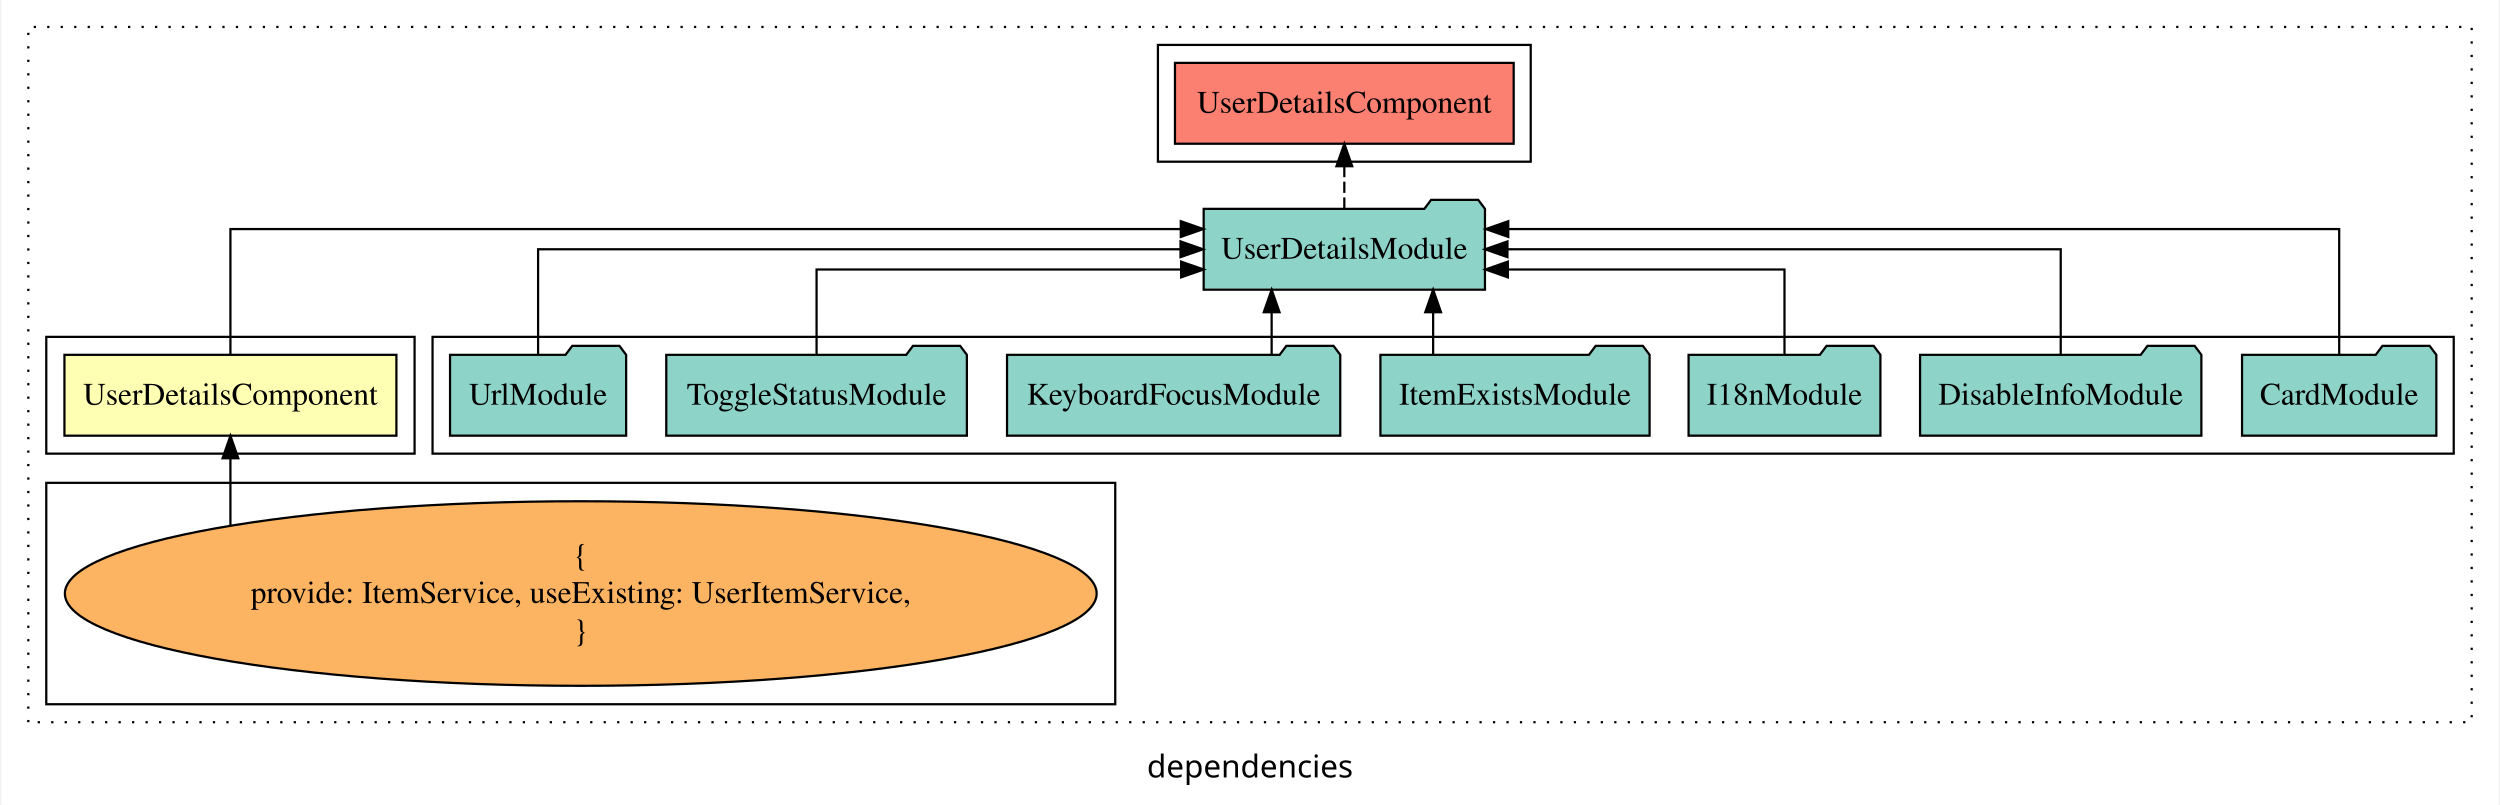
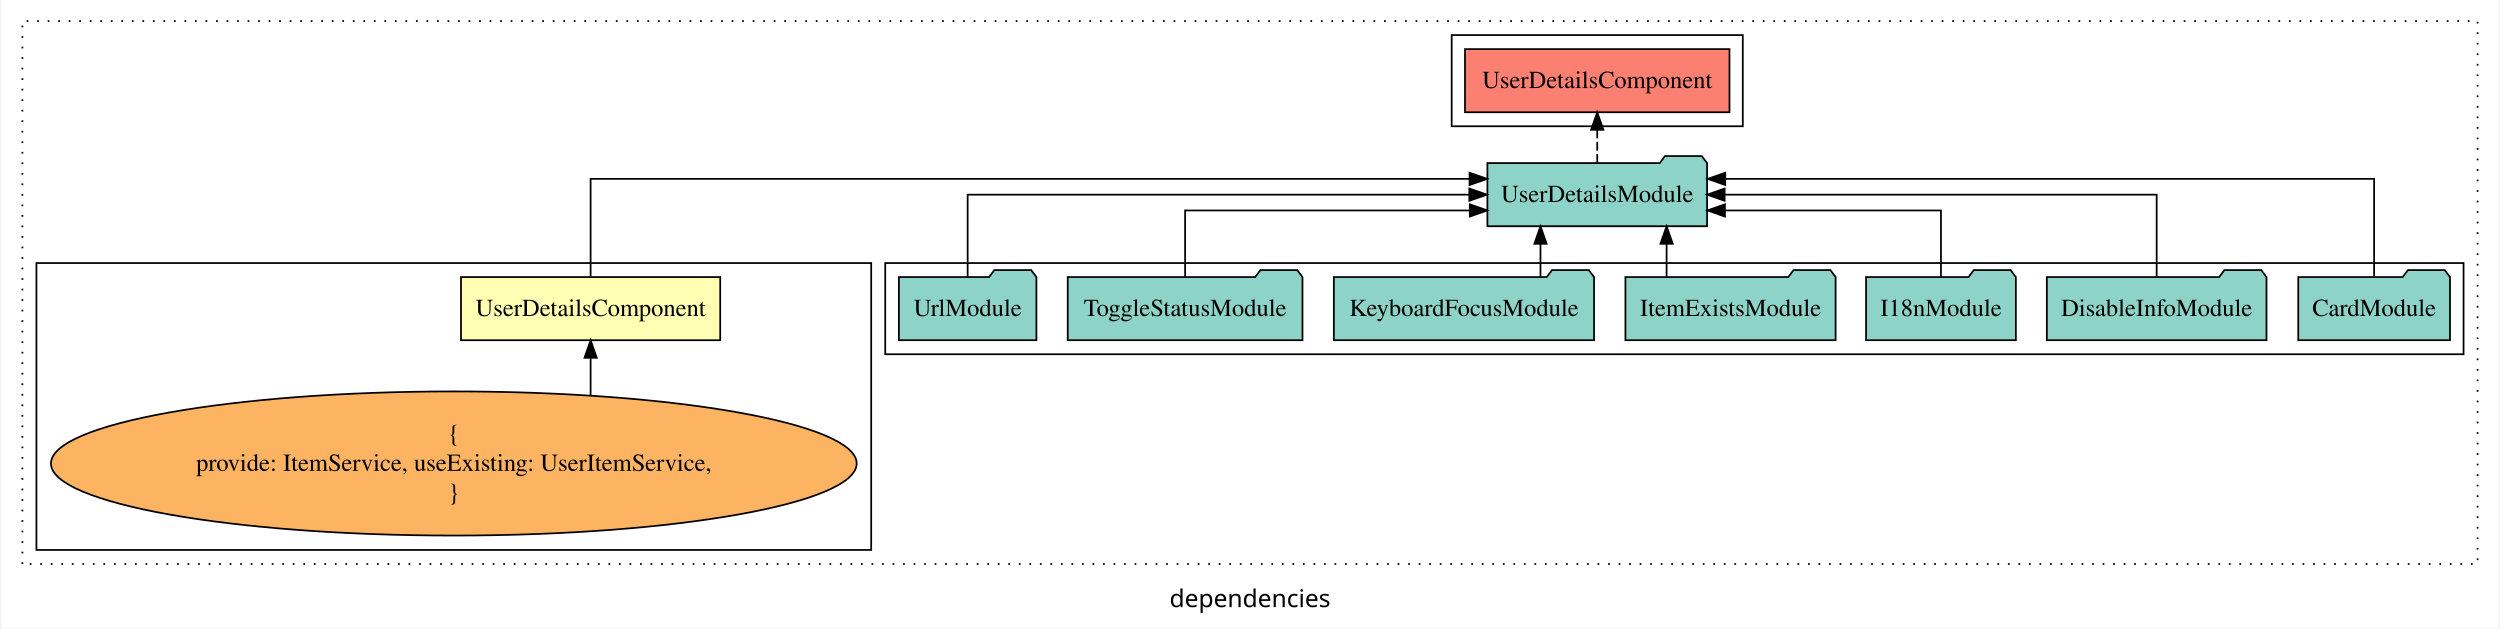
- <svg xmlns="http://www.w3.org/2000/svg" width="1112pt" height="358pt" viewBox="0.00 0.00 1112.00 358.39">
+ <svg xmlns="http://www.w3.org/2000/svg" width="1424pt" height="358pt" viewBox="0.00 0.00 1424.00 358.39">
  <g id="graph0" class="graph" transform="scale(1 1) rotate(0) translate(4 354.39)">
-     <polygon fill="white" stroke="transparent" points="-4,4 -4,-354.39 1108,-354.39 1108,4 -4,4" />
-     <text text-anchor="middle" x="552" y="-8.2" font-family="sans-serif" font-size="14.00">dependencies</text>
+     <polygon fill="white" stroke="transparent" points="-4,4 -4,-354.39 1420,-354.39 1420,4 -4,4" />
+     <text text-anchor="middle" x="708" y="-8.2" font-family="sans-serif" font-size="14.00">dependencies</text>
    <g id="clust1" class="cluster">
-       <polygon fill="none" stroke="black" stroke-dasharray="1,5" points="8,-32.8 8,-342.39 1096,-342.39 1096,-32.8 8,-32.8" />
-     </g>
-     <g id="clust2" class="cluster">
-       <polygon fill="none" stroke="black" points="16,-152.39 16,-204.39 180,-204.39 180,-152.39 16,-152.39" />
+       <polygon fill="none" stroke="black" stroke-dasharray="1,5" points="8,-32.8 8,-342.39 1408,-342.39 1408,-32.8 8,-32.8" />
    </g>
    <g id="clust4" class="cluster">
-       <polygon fill="none" stroke="black" points="188,-152.39 188,-204.39 1088,-204.39 1088,-152.39 188,-152.39" />
+       <polygon fill="none" stroke="black" points="500,-152.39 500,-204.39 1400,-204.39 1400,-152.39 500,-152.39" />
    </g>
    <g id="clust3" class="cluster">
-       <polygon fill="none" stroke="black" points="16,-40.8 16,-139.39 492,-139.39 492,-40.8 16,-40.8" />
+       <polygon fill="none" stroke="black" points="16,-40.8 16,-204.39 492,-204.39 492,-40.8 16,-40.8" />
    </g>
    <g id="clust5" class="cluster">
-       <polygon fill="none" stroke="black" points="511,-282.39 511,-334.39 677,-334.39 677,-282.39 511,-282.39" />
+       <polygon fill="none" stroke="black" points="823,-282.39 823,-334.39 989,-334.39 989,-282.39 823,-282.39" />
    </g>
    <g id="node1" class="node">
-       <polygon fill="#ffffb3" stroke="black" points="171.91,-196.39 24.09,-196.39 24.09,-160.39 171.91,-160.39 171.91,-196.39" />
-       <text text-anchor="middle" x="98" y="-174.19" font-family="Times,serif" font-size="14.00">UserDetailsComponent</text>
+       <polygon fill="#ffffb3" stroke="black" points="405.91,-196.39 258.09,-196.39 258.09,-160.39 405.91,-160.39 405.91,-196.39" />
+       <text text-anchor="middle" x="332" y="-174.19" font-family="Times,serif" font-size="14.00">UserDetailsComponent</text>
    </g>
    <g id="node2" class="node">
-       <polygon fill="#8dd3c7" stroke="black" points="656.63,-261.39 653.63,-265.39 632.63,-265.39 629.63,-261.39 531.37,-261.39 531.37,-225.39 656.63,-225.39 656.63,-261.39" />
-       <text text-anchor="middle" x="594" y="-239.19" font-family="Times,serif" font-size="14.00">UserDetailsModule</text>
+       <polygon fill="#8dd3c7" stroke="black" points="968.63,-261.39 965.63,-265.39 944.63,-265.39 941.63,-261.39 843.37,-261.39 843.37,-225.39 968.63,-225.39 968.63,-261.39" />
+       <text text-anchor="middle" x="906" y="-239.19" font-family="Times,serif" font-size="14.00">UserDetailsModule</text>
    </g>
    <g id="edge1" class="edge">
-       <path fill="none" stroke="black" d="M98,-196.68C98,-218.6 98,-252.39 98,-252.39 98,-252.39 521.18,-252.39 521.18,-252.39" />
-       <polygon fill="black" stroke="black" points="521.18,-255.89 531.18,-252.39 521.18,-248.89 521.18,-255.89" />
+       <path fill="none" stroke="black" d="M332,-196.68C332,-218.6 332,-252.39 332,-252.39 332,-252.39 833.2,-252.39 833.2,-252.39" />
+       <polygon fill="black" stroke="black" points="833.2,-255.89 843.2,-252.39 833.2,-248.89 833.2,-255.89" />
    </g>
    <g id="node11" class="node">
-       <polygon fill="#fb8072" stroke="black" points="669.41,-326.39 518.59,-326.39 518.59,-290.39 669.41,-290.39 669.41,-326.39" />
-       <text text-anchor="middle" x="594" y="-304.19" font-family="Times,serif" font-size="14.00">UserDetailsComponent </text>
+       <polygon fill="#fb8072" stroke="black" points="981.41,-326.39 830.59,-326.39 830.59,-290.39 981.41,-290.39 981.41,-326.39" />
+       <text text-anchor="middle" x="906" y="-304.19" font-family="Times,serif" font-size="14.00">UserDetailsComponent </text>
    </g>
    <g id="edge10" class="edge">
-       <path fill="none" stroke="black" stroke-dasharray="5,2" d="M594,-261.5C594,-261.5 594,-280.38 594,-280.38" />
-       <polygon fill="black" stroke="black" points="590.5,-280.38 594,-290.38 597.5,-280.38 590.5,-280.38" />
+       <path fill="none" stroke="black" stroke-dasharray="5,2" d="M906,-261.5C906,-261.5 906,-280.38 906,-280.38" />
+       <polygon fill="black" stroke="black" points="902.5,-280.38 906,-290.38 909.5,-280.38 902.5,-280.38" />
    </g>
    <g id="node3" class="node">
      <ellipse fill="#fdb462" stroke="black" cx="254" cy="-90.1" rx="229.72" ry="41.09" />
      <text text-anchor="middle" x="254" y="-102.7" font-family="Times,serif" font-size="14.00">{</text>
      <text text-anchor="middle" x="254" y="-85.9" font-family="Times,serif" font-size="14.00">    provide: ItemService, useExisting: UserItemService,</text>
      <text text-anchor="middle" x="254" y="-69.1" font-family="Times,serif" font-size="14.00">}</text>
    </g>
    <g id="edge2" class="edge">
-       <path fill="none" stroke="black" d="M98,-120.48C98,-120.48 98,-150.32 98,-150.32" />
-       <polygon fill="black" stroke="black" points="94.5,-150.32 98,-160.32 101.5,-150.32 94.5,-150.32" />
+       <path fill="none" stroke="black" d="M332,-129.08C332,-129.08 332,-150.36 332,-150.36" />
+       <polygon fill="black" stroke="black" points="328.5,-150.36 332,-160.36 335.5,-150.36 328.5,-150.36" />
    </g>
    <g id="node4" class="node">
-       <polygon fill="#8dd3c7" stroke="black" points="1080.26,-196.39 1077.26,-200.39 1056.26,-200.39 1053.26,-196.39 993.74,-196.39 993.74,-160.39 1080.26,-160.39 1080.26,-196.39" />
-       <text text-anchor="middle" x="1037" y="-174.19" font-family="Times,serif" font-size="14.00">CardModule</text>
+       <polygon fill="#8dd3c7" stroke="black" points="1392.26,-196.39 1389.26,-200.39 1368.26,-200.39 1365.26,-196.39 1305.74,-196.39 1305.74,-160.39 1392.26,-160.39 1392.26,-196.39" />
+       <text text-anchor="middle" x="1349" y="-174.19" font-family="Times,serif" font-size="14.00">CardModule</text>
    </g>
    <g id="edge3" class="edge">
-       <path fill="none" stroke="black" d="M1037,-196.68C1037,-218.6 1037,-252.39 1037,-252.39 1037,-252.39 667,-252.39 667,-252.39" />
-       <polygon fill="black" stroke="black" points="667,-248.89 657,-252.39 667,-255.89 667,-248.89" />
+       <path fill="none" stroke="black" d="M1349,-196.68C1349,-218.6 1349,-252.39 1349,-252.39 1349,-252.39 979,-252.39 979,-252.39" />
+       <polygon fill="black" stroke="black" points="979,-248.89 969,-252.39 979,-255.89 979,-248.89" />
    </g>
    <g id="node5" class="node">
-       <polygon fill="#8dd3c7" stroke="black" points="975.63,-196.39 972.63,-200.39 951.63,-200.39 948.63,-196.39 850.37,-196.39 850.37,-160.39 975.63,-160.39 975.63,-196.39" />
-       <text text-anchor="middle" x="913" y="-174.19" font-family="Times,serif" font-size="14.00">DisableInfoModule</text>
+       <polygon fill="#8dd3c7" stroke="black" points="1287.63,-196.39 1284.63,-200.39 1263.63,-200.39 1260.63,-196.39 1162.37,-196.39 1162.37,-160.39 1287.63,-160.39 1287.63,-196.39" />
+       <text text-anchor="middle" x="1225" y="-174.19" font-family="Times,serif" font-size="14.00">DisableInfoModule</text>
    </g>
    <g id="edge4" class="edge">
-       <path fill="none" stroke="black" d="M913,-196.5C913,-215.73 913,-243.39 913,-243.39 913,-243.39 666.64,-243.39 666.64,-243.39" />
-       <polygon fill="black" stroke="black" points="666.64,-239.89 656.64,-243.39 666.64,-246.89 666.64,-239.89" />
+       <path fill="none" stroke="black" d="M1225,-196.5C1225,-215.73 1225,-243.39 1225,-243.39 1225,-243.39 978.64,-243.39 978.64,-243.39" />
+       <polygon fill="black" stroke="black" points="978.64,-239.89 968.64,-243.39 978.64,-246.89 978.64,-239.89" />
    </g>
    <g id="node6" class="node">
-       <polygon fill="#8dd3c7" stroke="black" points="832.71,-196.39 829.71,-200.39 808.71,-200.39 805.71,-196.39 747.29,-196.39 747.29,-160.39 832.71,-160.39 832.71,-196.39" />
-       <text text-anchor="middle" x="790" y="-174.19" font-family="Times,serif" font-size="14.00">I18nModule</text>
+       <polygon fill="#8dd3c7" stroke="black" points="1144.71,-196.39 1141.71,-200.39 1120.71,-200.39 1117.71,-196.39 1059.29,-196.39 1059.29,-160.39 1144.71,-160.39 1144.71,-196.39" />
+       <text text-anchor="middle" x="1102" y="-174.19" font-family="Times,serif" font-size="14.00">I18nModule</text>
    </g>
    <g id="edge5" class="edge">
-       <path fill="none" stroke="black" d="M790,-196.42C790,-212.79 790,-234.39 790,-234.39 790,-234.39 666.82,-234.39 666.82,-234.39" />
-       <polygon fill="black" stroke="black" points="666.82,-230.89 656.82,-234.39 666.82,-237.89 666.82,-230.89" />
+       <path fill="none" stroke="black" d="M1102,-196.42C1102,-212.79 1102,-234.39 1102,-234.39 1102,-234.39 978.82,-234.39 978.82,-234.39" />
+       <polygon fill="black" stroke="black" points="978.82,-230.89 968.82,-234.39 978.82,-237.89 978.82,-230.89" />
    </g>
    <g id="node7" class="node">
-       <polygon fill="#8dd3c7" stroke="black" points="729.93,-196.39 726.93,-200.39 705.93,-200.39 702.93,-196.39 610.07,-196.39 610.07,-160.39 729.93,-160.39 729.93,-196.39" />
-       <text text-anchor="middle" x="670" y="-174.19" font-family="Times,serif" font-size="14.00">ItemExistsModule</text>
+       <polygon fill="#8dd3c7" stroke="black" points="1041.93,-196.39 1038.93,-200.39 1017.93,-200.39 1014.93,-196.39 922.07,-196.39 922.07,-160.39 1041.93,-160.39 1041.93,-196.39" />
+       <text text-anchor="middle" x="982" y="-174.19" font-family="Times,serif" font-size="14.00">ItemExistsModule</text>
    </g>
    <g id="edge6" class="edge">
-       <path fill="none" stroke="black" d="M633.55,-196.5C633.55,-196.5 633.55,-215.38 633.55,-215.38" />
-       <polygon fill="black" stroke="black" points="630.05,-215.38 633.55,-225.38 637.05,-215.38 630.05,-215.38" />
+       <path fill="none" stroke="black" d="M945.55,-196.5C945.55,-196.5 945.55,-215.38 945.55,-215.38" />
+       <polygon fill="black" stroke="black" points="942.05,-215.38 945.55,-225.38 949.05,-215.38 942.05,-215.38" />
    </g>
    <g id="node8" class="node">
-       <polygon fill="#8dd3c7" stroke="black" points="592.19,-196.39 589.19,-200.39 568.19,-200.39 565.19,-196.39 443.81,-196.39 443.81,-160.39 592.19,-160.39 592.19,-196.39" />
-       <text text-anchor="middle" x="518" y="-174.19" font-family="Times,serif" font-size="14.00">KeyboardFocusModule</text>
+       <polygon fill="#8dd3c7" stroke="black" points="904.19,-196.39 901.19,-200.39 880.19,-200.39 877.19,-196.39 755.81,-196.39 755.81,-160.39 904.19,-160.39 904.19,-196.39" />
+       <text text-anchor="middle" x="830" y="-174.19" font-family="Times,serif" font-size="14.00">KeyboardFocusModule</text>
    </g>
    <g id="edge7" class="edge">
-       <path fill="none" stroke="black" d="M561.64,-196.5C561.64,-196.5 561.64,-215.38 561.64,-215.38" />
-       <polygon fill="black" stroke="black" points="558.14,-215.38 561.64,-225.38 565.14,-215.38 558.14,-215.38" />
+       <path fill="none" stroke="black" d="M873.64,-196.5C873.64,-196.5 873.64,-215.38 873.64,-215.38" />
+       <polygon fill="black" stroke="black" points="870.14,-215.38 873.64,-225.38 877.14,-215.38 870.14,-215.38" />
    </g>
    <g id="node9" class="node">
-       <polygon fill="#8dd3c7" stroke="black" points="425.93,-196.39 422.93,-200.39 401.93,-200.39 398.93,-196.39 292.07,-196.39 292.07,-160.39 425.93,-160.39 425.93,-196.39" />
-       <text text-anchor="middle" x="359" y="-174.19" font-family="Times,serif" font-size="14.00">ToggleStatusModule</text>
+       <polygon fill="#8dd3c7" stroke="black" points="737.93,-196.39 734.93,-200.39 713.93,-200.39 710.93,-196.39 604.07,-196.39 604.07,-160.39 737.93,-160.39 737.93,-196.39" />
+       <text text-anchor="middle" x="671" y="-174.19" font-family="Times,serif" font-size="14.00">ToggleStatusModule</text>
    </g>
    <g id="edge8" class="edge">
-       <path fill="none" stroke="black" d="M359,-196.42C359,-212.79 359,-234.39 359,-234.39 359,-234.39 521.33,-234.39 521.33,-234.39" />
-       <polygon fill="black" stroke="black" points="521.33,-237.89 531.33,-234.39 521.33,-230.89 521.33,-237.89" />
+       <path fill="none" stroke="black" d="M671,-196.42C671,-212.79 671,-234.39 671,-234.39 671,-234.39 833.33,-234.39 833.33,-234.39" />
+       <polygon fill="black" stroke="black" points="833.33,-237.89 843.33,-234.39 833.33,-230.89 833.33,-237.89" />
    </g>
    <g id="node10" class="node">
-       <polygon fill="#8dd3c7" stroke="black" points="274.21,-196.39 271.21,-200.39 250.21,-200.39 247.21,-196.39 195.79,-196.39 195.79,-160.39 274.21,-160.39 274.21,-196.39" />
-       <text text-anchor="middle" x="235" y="-174.19" font-family="Times,serif" font-size="14.00">UrlModule</text>
+       <polygon fill="#8dd3c7" stroke="black" points="586.21,-196.39 583.21,-200.39 562.21,-200.39 559.21,-196.39 507.79,-196.39 507.79,-160.39 586.21,-160.39 586.21,-196.39" />
+       <text text-anchor="middle" x="547" y="-174.19" font-family="Times,serif" font-size="14.00">UrlModule</text>
    </g>
    <g id="edge9" class="edge">
-       <path fill="none" stroke="black" d="M235,-196.5C235,-215.73 235,-243.39 235,-243.39 235,-243.39 521.06,-243.39 521.06,-243.39" />
-       <polygon fill="black" stroke="black" points="521.06,-246.89 531.06,-243.39 521.06,-239.89 521.06,-246.89" />
+       <path fill="none" stroke="black" d="M547,-196.5C547,-215.73 547,-243.39 547,-243.39 547,-243.39 833.06,-243.39 833.06,-243.39" />
+       <polygon fill="black" stroke="black" points="833.06,-246.89 843.06,-243.39 833.06,-239.89 833.06,-246.89" />
    </g>
  </g>
</svg>
